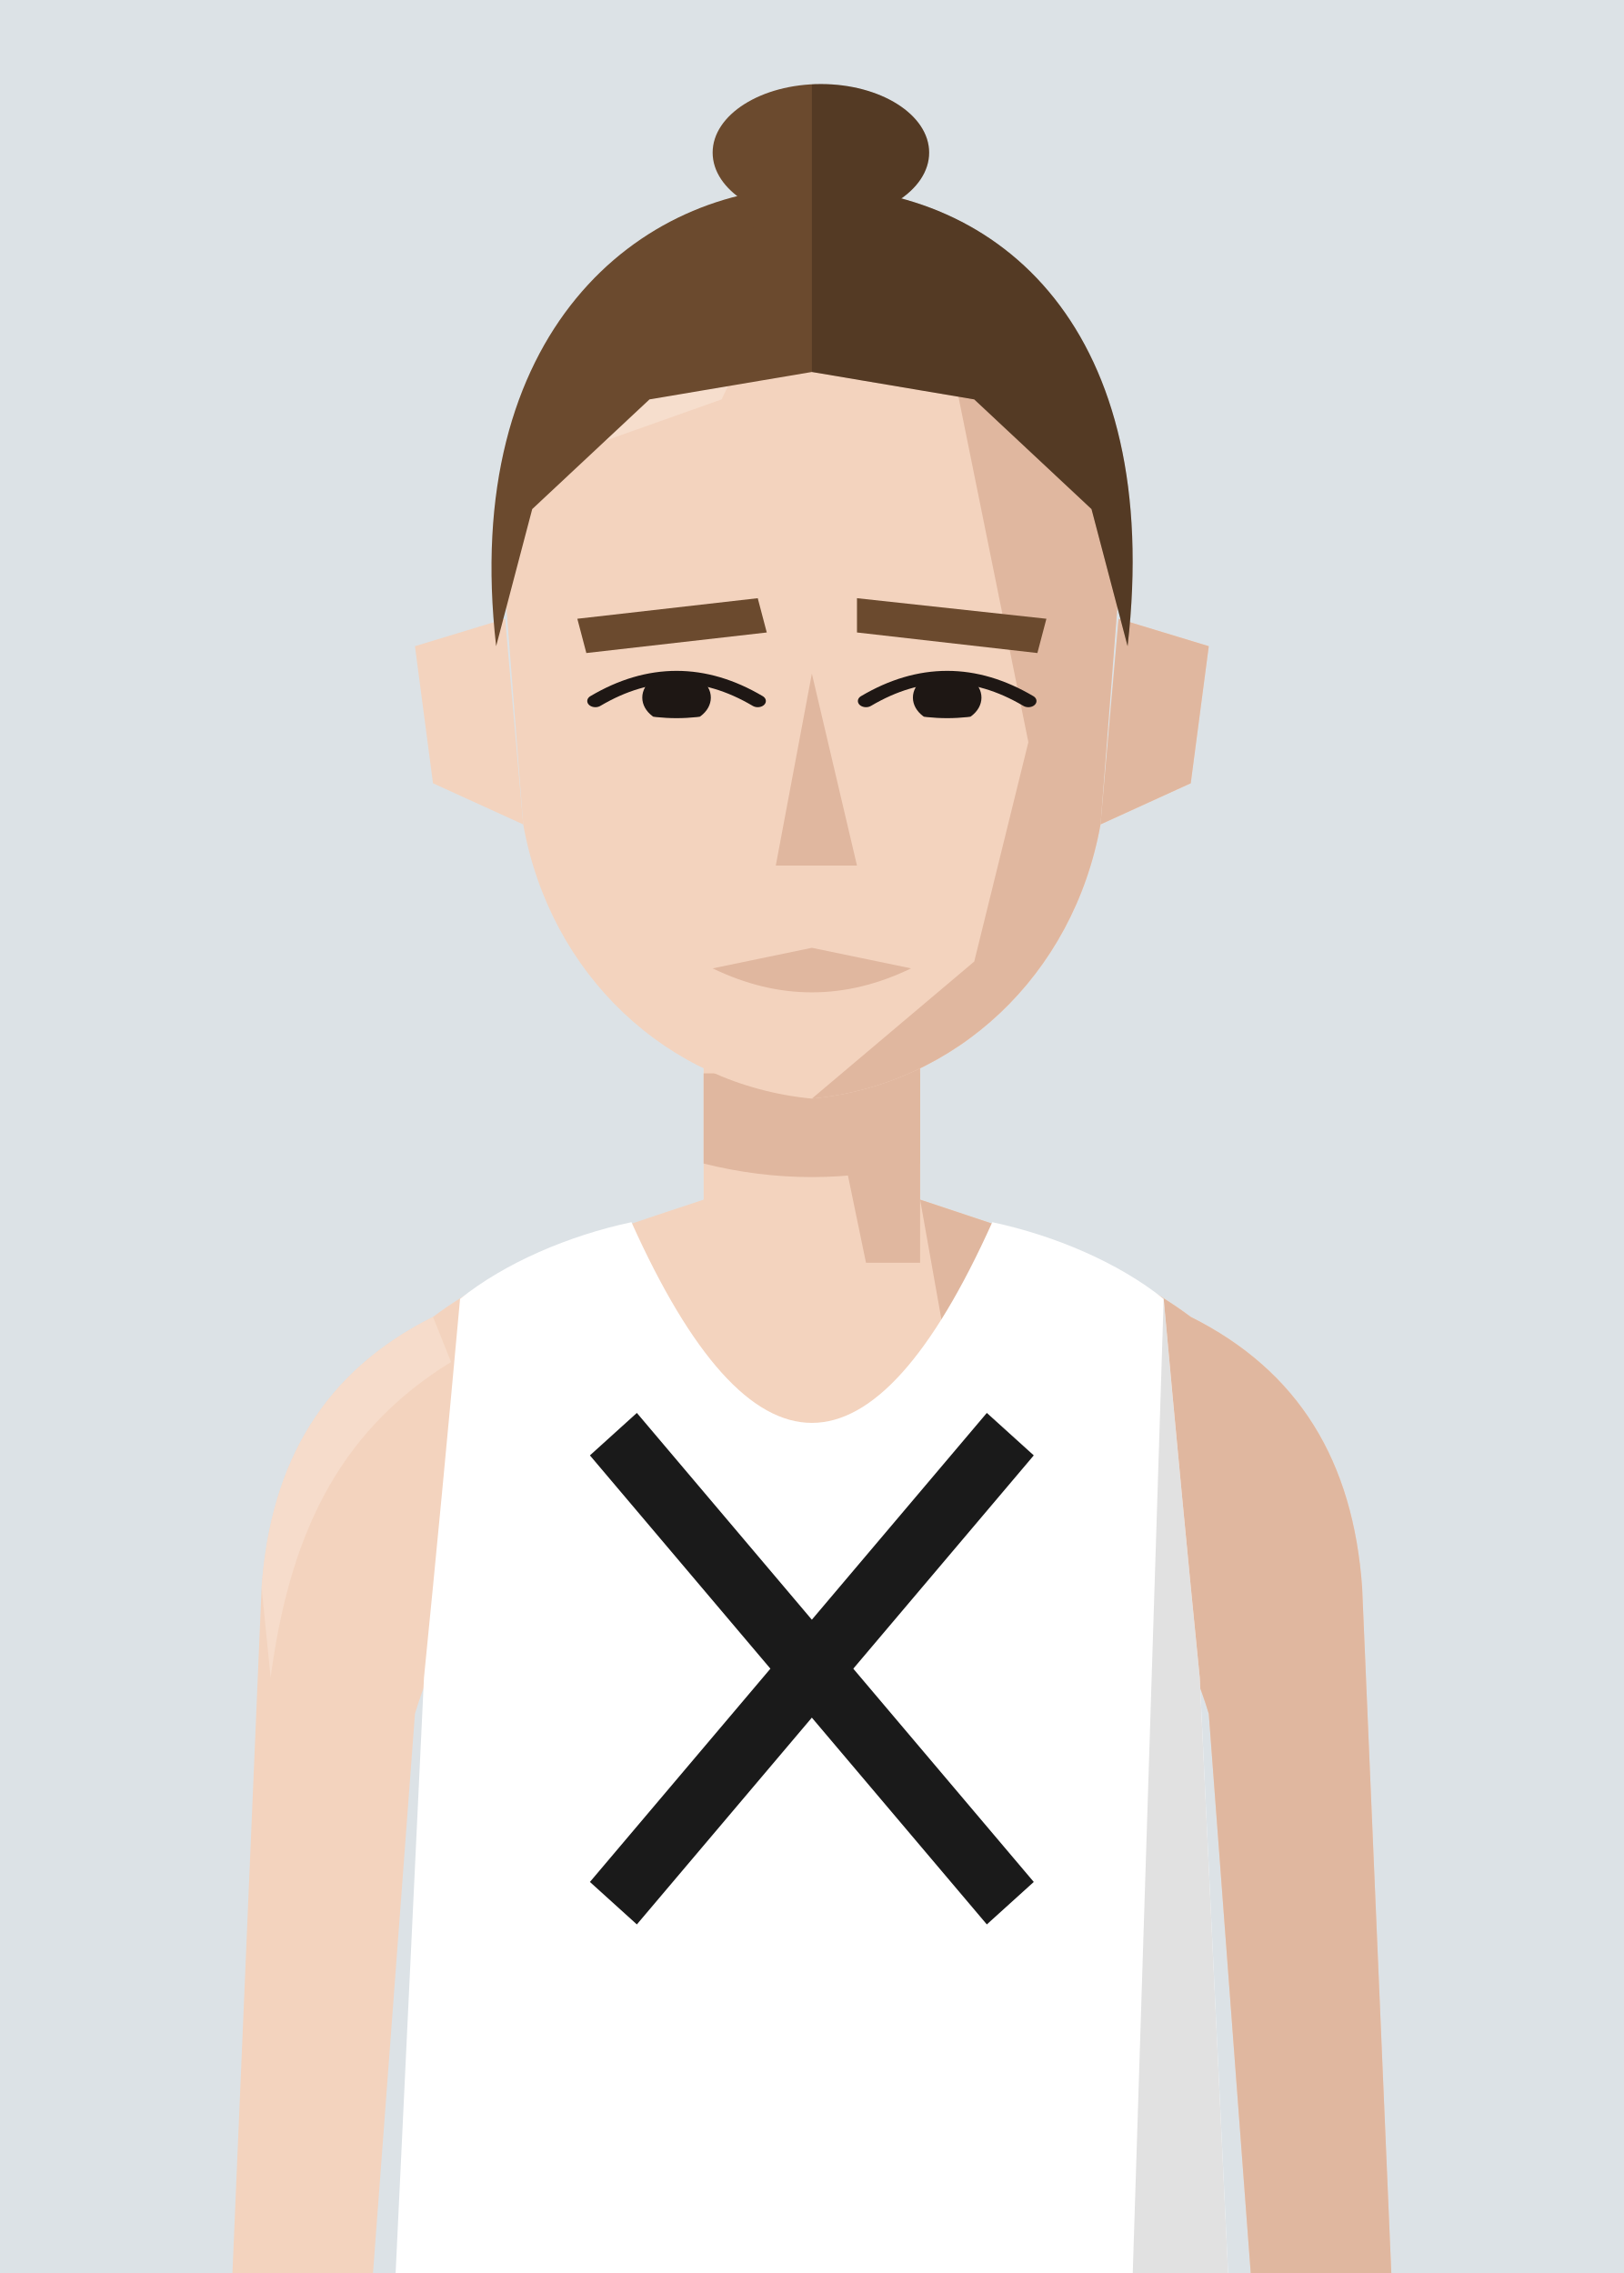
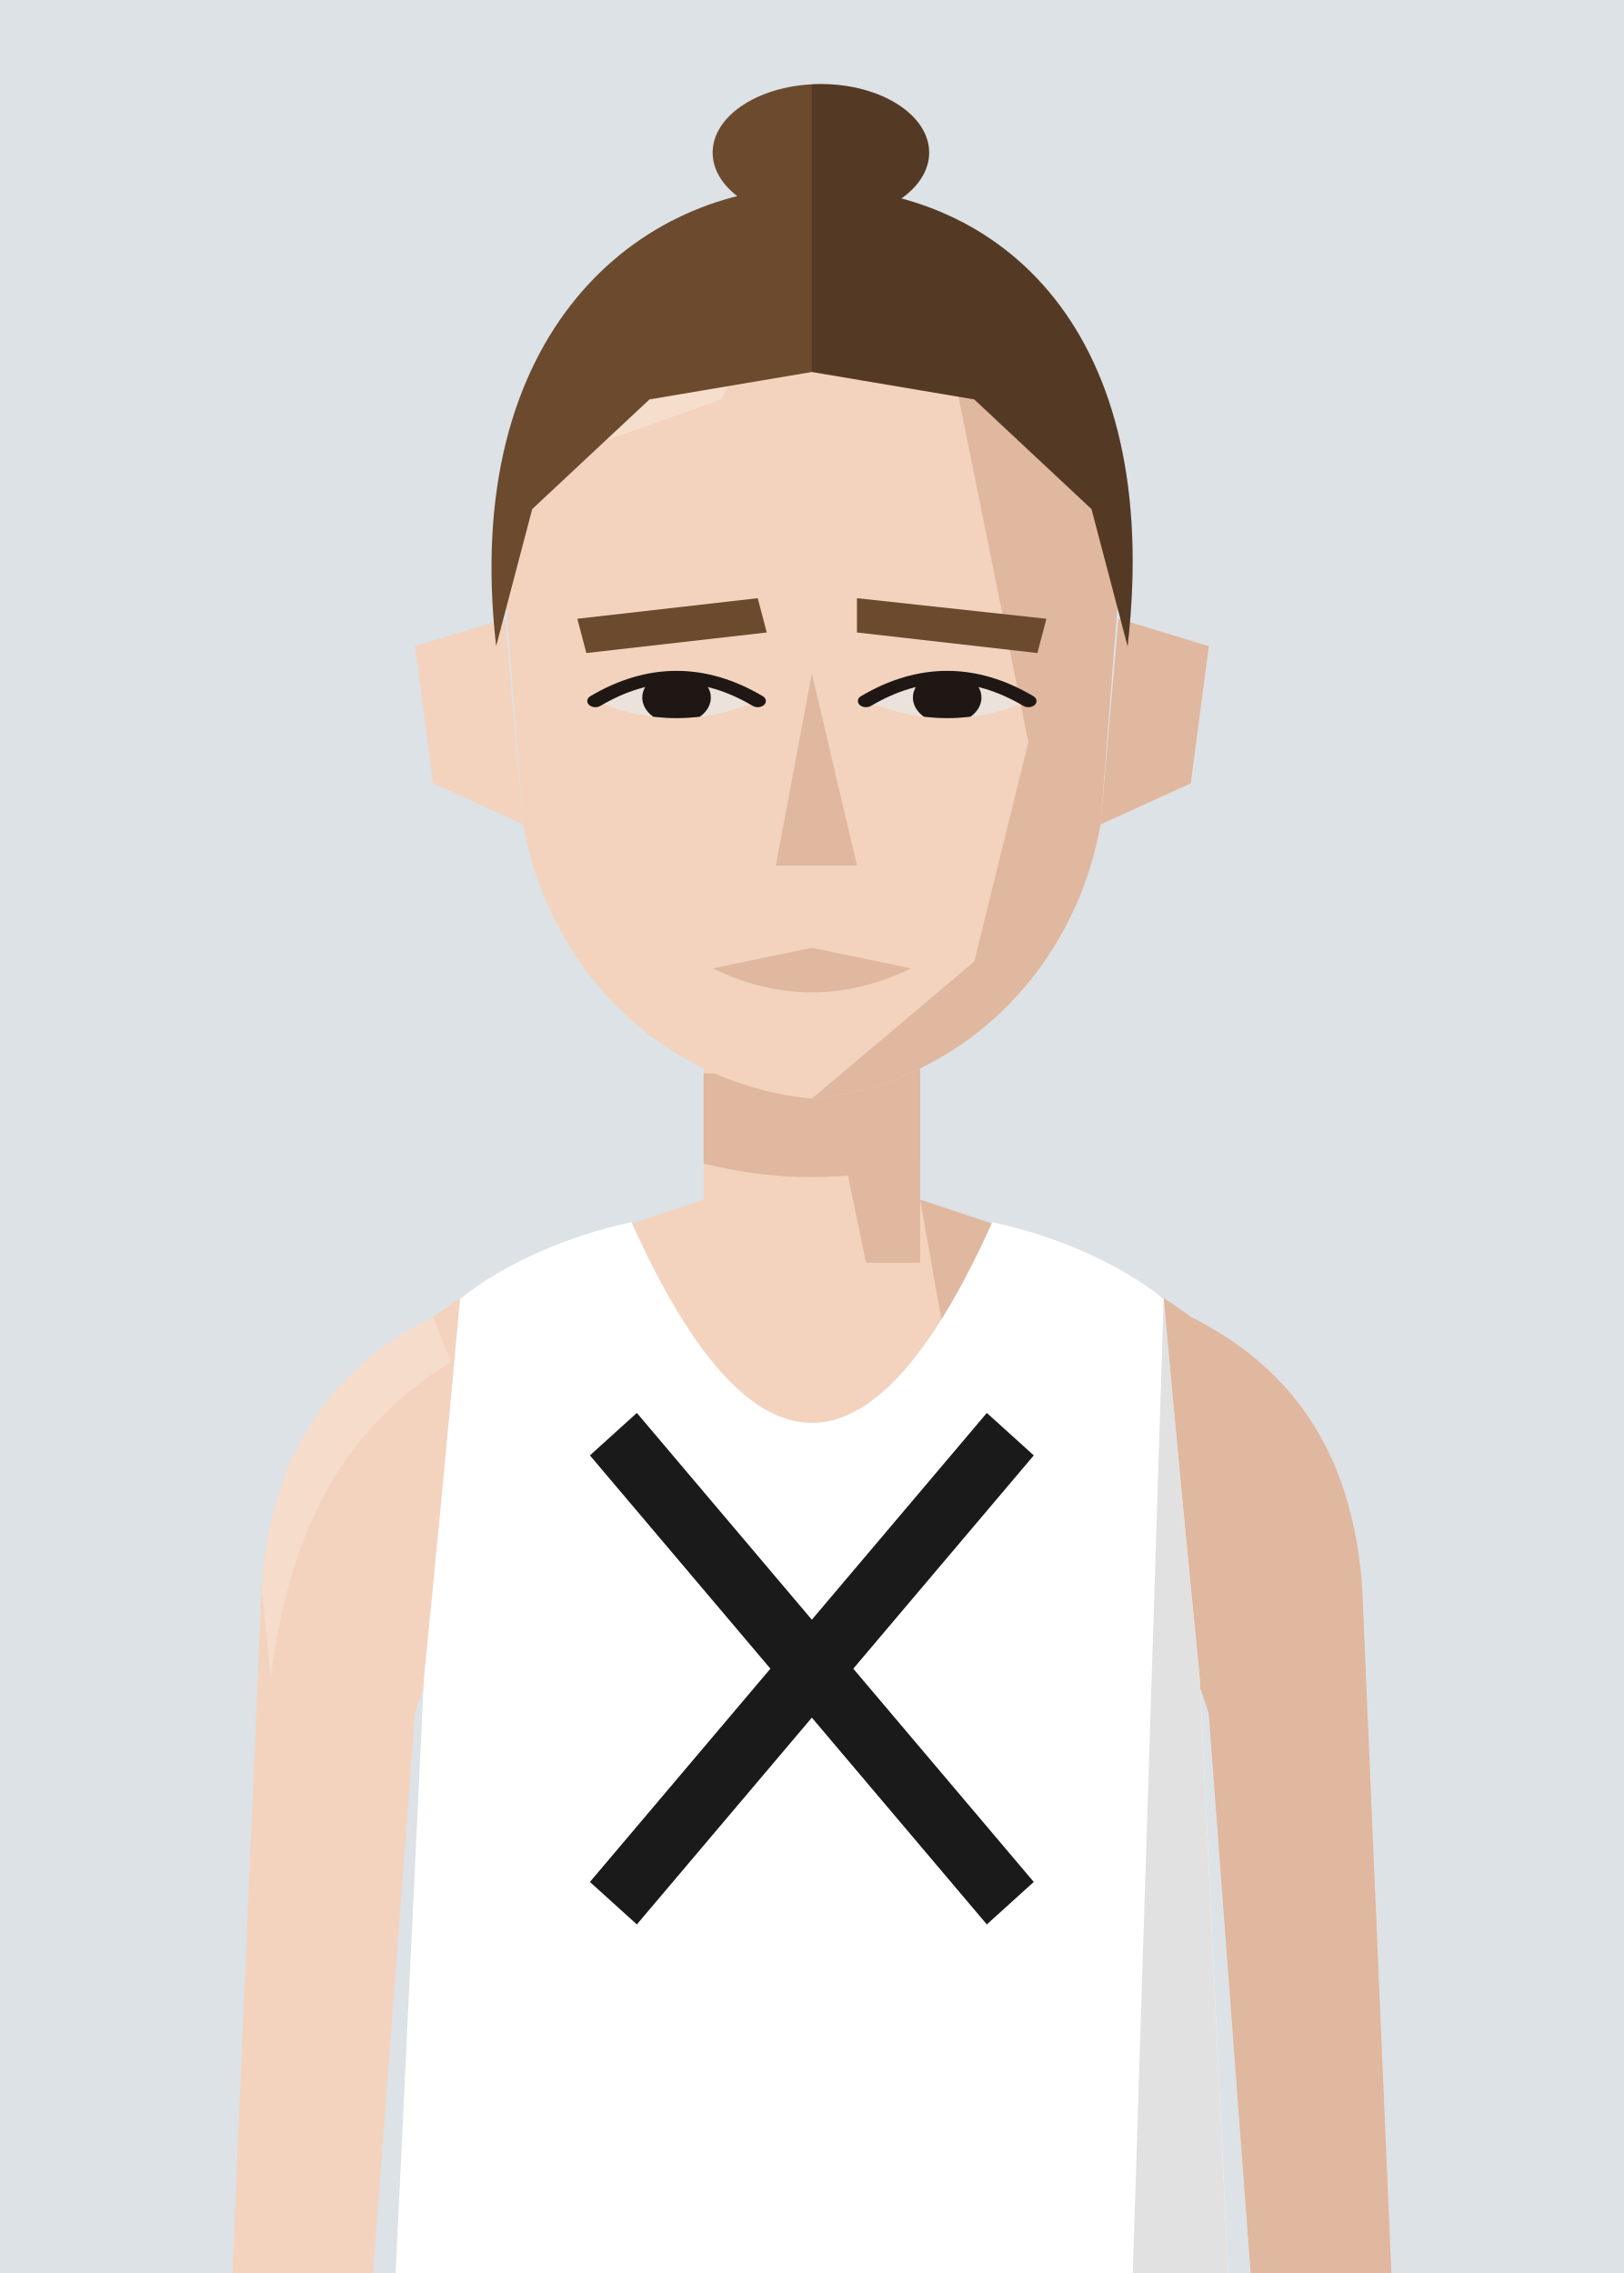
<svg xmlns="http://www.w3.org/2000/svg" viewBox="10 20 180 252">
  <defs>
    <clipPath id="vf">
      <path d="M53,330 L57,246 Q59,226 61,204 C66,200 73,197 80,195.5 Q100,240 120,195.5 C127,197 134,200 139,204 Q141,226 143,246 L147,330 Z" />
    </clipPath>
    <clipPath id="hf">
      <path d="M66,96 C64,58 80,40 100,40 C120,40 136,58 134,96 L132,130 C129,152 116,168 100,170 C84,168 71,152 68,130 Z" />
    </clipPath>
    <clipPath id="rf">
      <rect x="100" y="0" width="100" height="300" />
    </clipPath>
    <clipPath id="ef">
      <path d="M76,112 Q85,105 94,112 Q85,117 76,112 Z" />
      <path d="M106,112 Q115,105 124,112 Q115,117 106,112 Z" />
    </clipPath>
    <clipPath id="cf">
      <rect x="0" y="92" width="200" height="300" />
    </clipPath>
  </defs>
  <rect width="200" height="280" fill="#DCE2E6" />
  <g transform="translate(0,-40)">
    <rect x="88" y="171" width="24" height="37" fill="#F3D3BE" />
    <path d="M88,193 C76,197 66,200 58,206 C46,212 40,222 39,236 L35,330 L50,330 L56,250 Q59,240 64,238 L136,238 Q141,240 144,250 L150,330 L165,330 L161,236 C160,222 154,212 142,206 C134,200 124,197 112,193" fill="#F3D3BE" />
    <g fill="#E0B79F">
      <path d="M112,193 C124,197 134,200 142,206 C154,212 160,222 161,236 L165,330 L150,330 L144,250 Q141,240 136,238 L120,238 Z" />
      <path d="M58,206 C46,212 40,222 39,236 L40,246 C42,231 47,219 60,211 Z" fill="#F8E2D3" opacity=".6" />
      <polygon points="100,171 112,171 112,200 106,200" />
      <path d="M88,179 L112,179 L112,189 Q100,192 88,189 Z" />
    </g>
    <g transform="translate(0,83) scale(1,0.76) translate(0,-40)">
      <g fill="#F3D3BE">
        <path d="M66,100 L56,104 L58,124 L68,130 Z" />
        <path d="M134,100 L144,104 L142,124 L132,130 Z" />
        <path d="M66,96 C64,58 80,40 100,40 C120,40 136,58 134,96 L132,130 C129,152 116,168 100,170 C84,168 71,152 68,130 Z" />
      </g>
      <path d="M134,100 L144,104 L142,124 L132,130 Z" fill="#E0B79F" />
      <g clip-path="url(#hf)">
        <polygon points="112,40 140,40 140,180 100,180 100,170 118,150 124,118 120,92" fill="#E0B79F" />
        <polygon points="60,40 100,40 90,68 60,82" fill="#F8E2D3" opacity=".7" />
      </g>
      <g fill="#6B4A2E">
        <polygon points="74,100 94,97 95,102 75,105" />
        <polygon points="105,97 126,100 125,105 105,102" />
      </g>
+       <g fill="#EBE2DB">
+         <path d="M76,112 Q85,105 94,112 Q85,117 76,112 Z" />
+         <path d="M106,112 Q115,105 124,112 Q115,117 106,112 Z" />
+       </g>
      <g clip-path="url(#ef)" fill="#1E1714">
        <circle cx="85" cy="111.5" r="3.8" />
        <circle cx="115" cy="111.5" r="3.8" />
      </g>
      <g fill="none" stroke="#1E1714" stroke-width="1.8" stroke-linecap="round">
        <path d="M76,112 Q85,105 94,112" />
        <path d="M106,112 Q115,105 124,112" />
      </g>
      <polygon points="100,108 105,136 96,136" fill="#E0B79F" />
      <path d="M89,151 L100,148 L111,151 Q100,158 89,151 Z" fill="#E0B79F" />
      <g fill="#6B4A2E">
        <path d="M65,104 C61,58 81,37 100,37 C121,37 139,58 135,104 L131,84 L118,68 L100,64 L82,68 L69,84 Z" />
        <ellipse cx="101" cy="32" rx="12" ry="10" />
        <path d="M93,44 L109,44 L106,38 L96,38 Z" />
        <g clip-path="url(#rf)" fill="#000" opacity=".22">
          <path d="M65,104 C61,58 81,37 100,37 C121,37 139,58 135,104 L131,84 L118,68 L100,64 L82,68 L69,84 Z" />
          <ellipse cx="101" cy="32" rx="12" ry="10" />
          <path d="M93,44 L109,44 L106,38 L96,38 Z" />
        </g>
      </g>
    </g>
    <g clip-path="url(#vf)">
      <path d="M53,330 L57,246 Q59,226 61,204 C66,200 73,197 80,195.5 Q100,240 120,195.5 C127,197 134,200 139,204 Q141,226 143,246 L147,330 Z" fill="#ffffff" />
      <g transform="matrix(6.2857 0 0 6.5 37.14 193)">
        <g stroke="#1a1a1a" stroke-width="1.1" stroke-linecap="butt">
          <line x1="6.5" y1="4" x2="13.5" y2="12" />
          <line x1="13.5" y1="4" x2="6.5" y2="12" />
        </g>
      </g>
      <path d="M139,204 Q141,226 143,246 L147,330 L135,330 Z" fill="#000" opacity="0.12" />
    </g>
  </g>
</svg>
